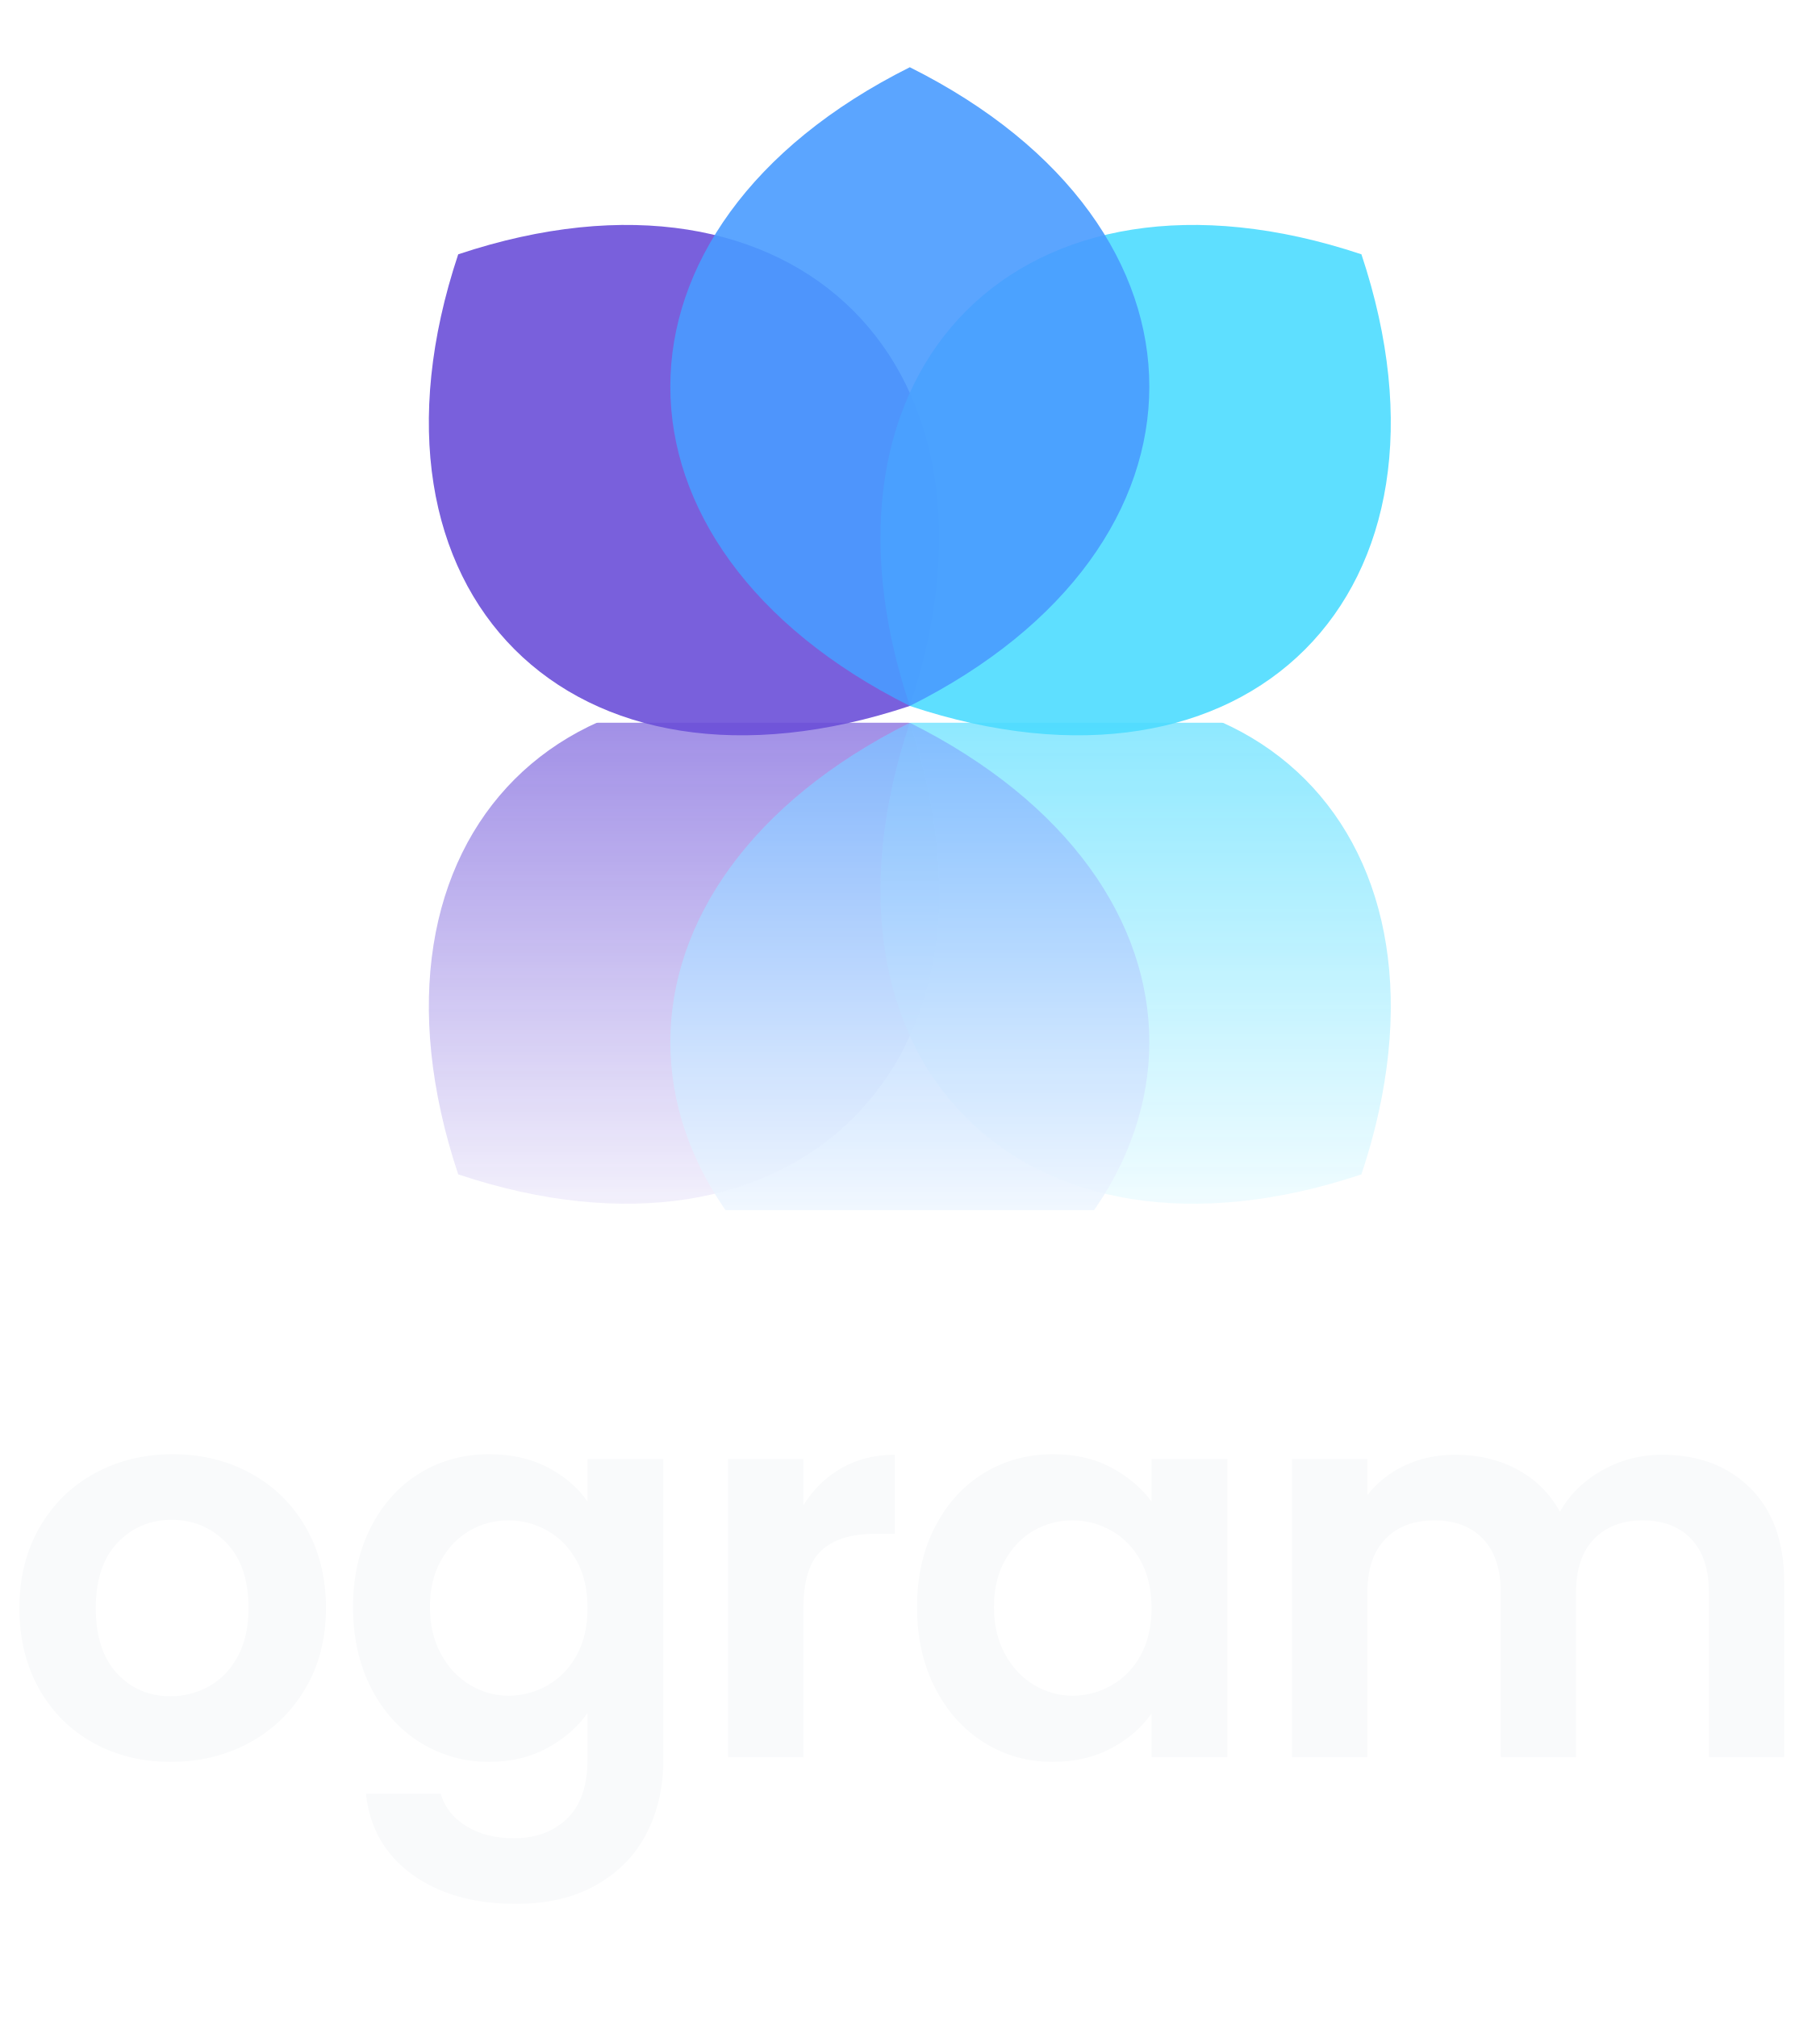
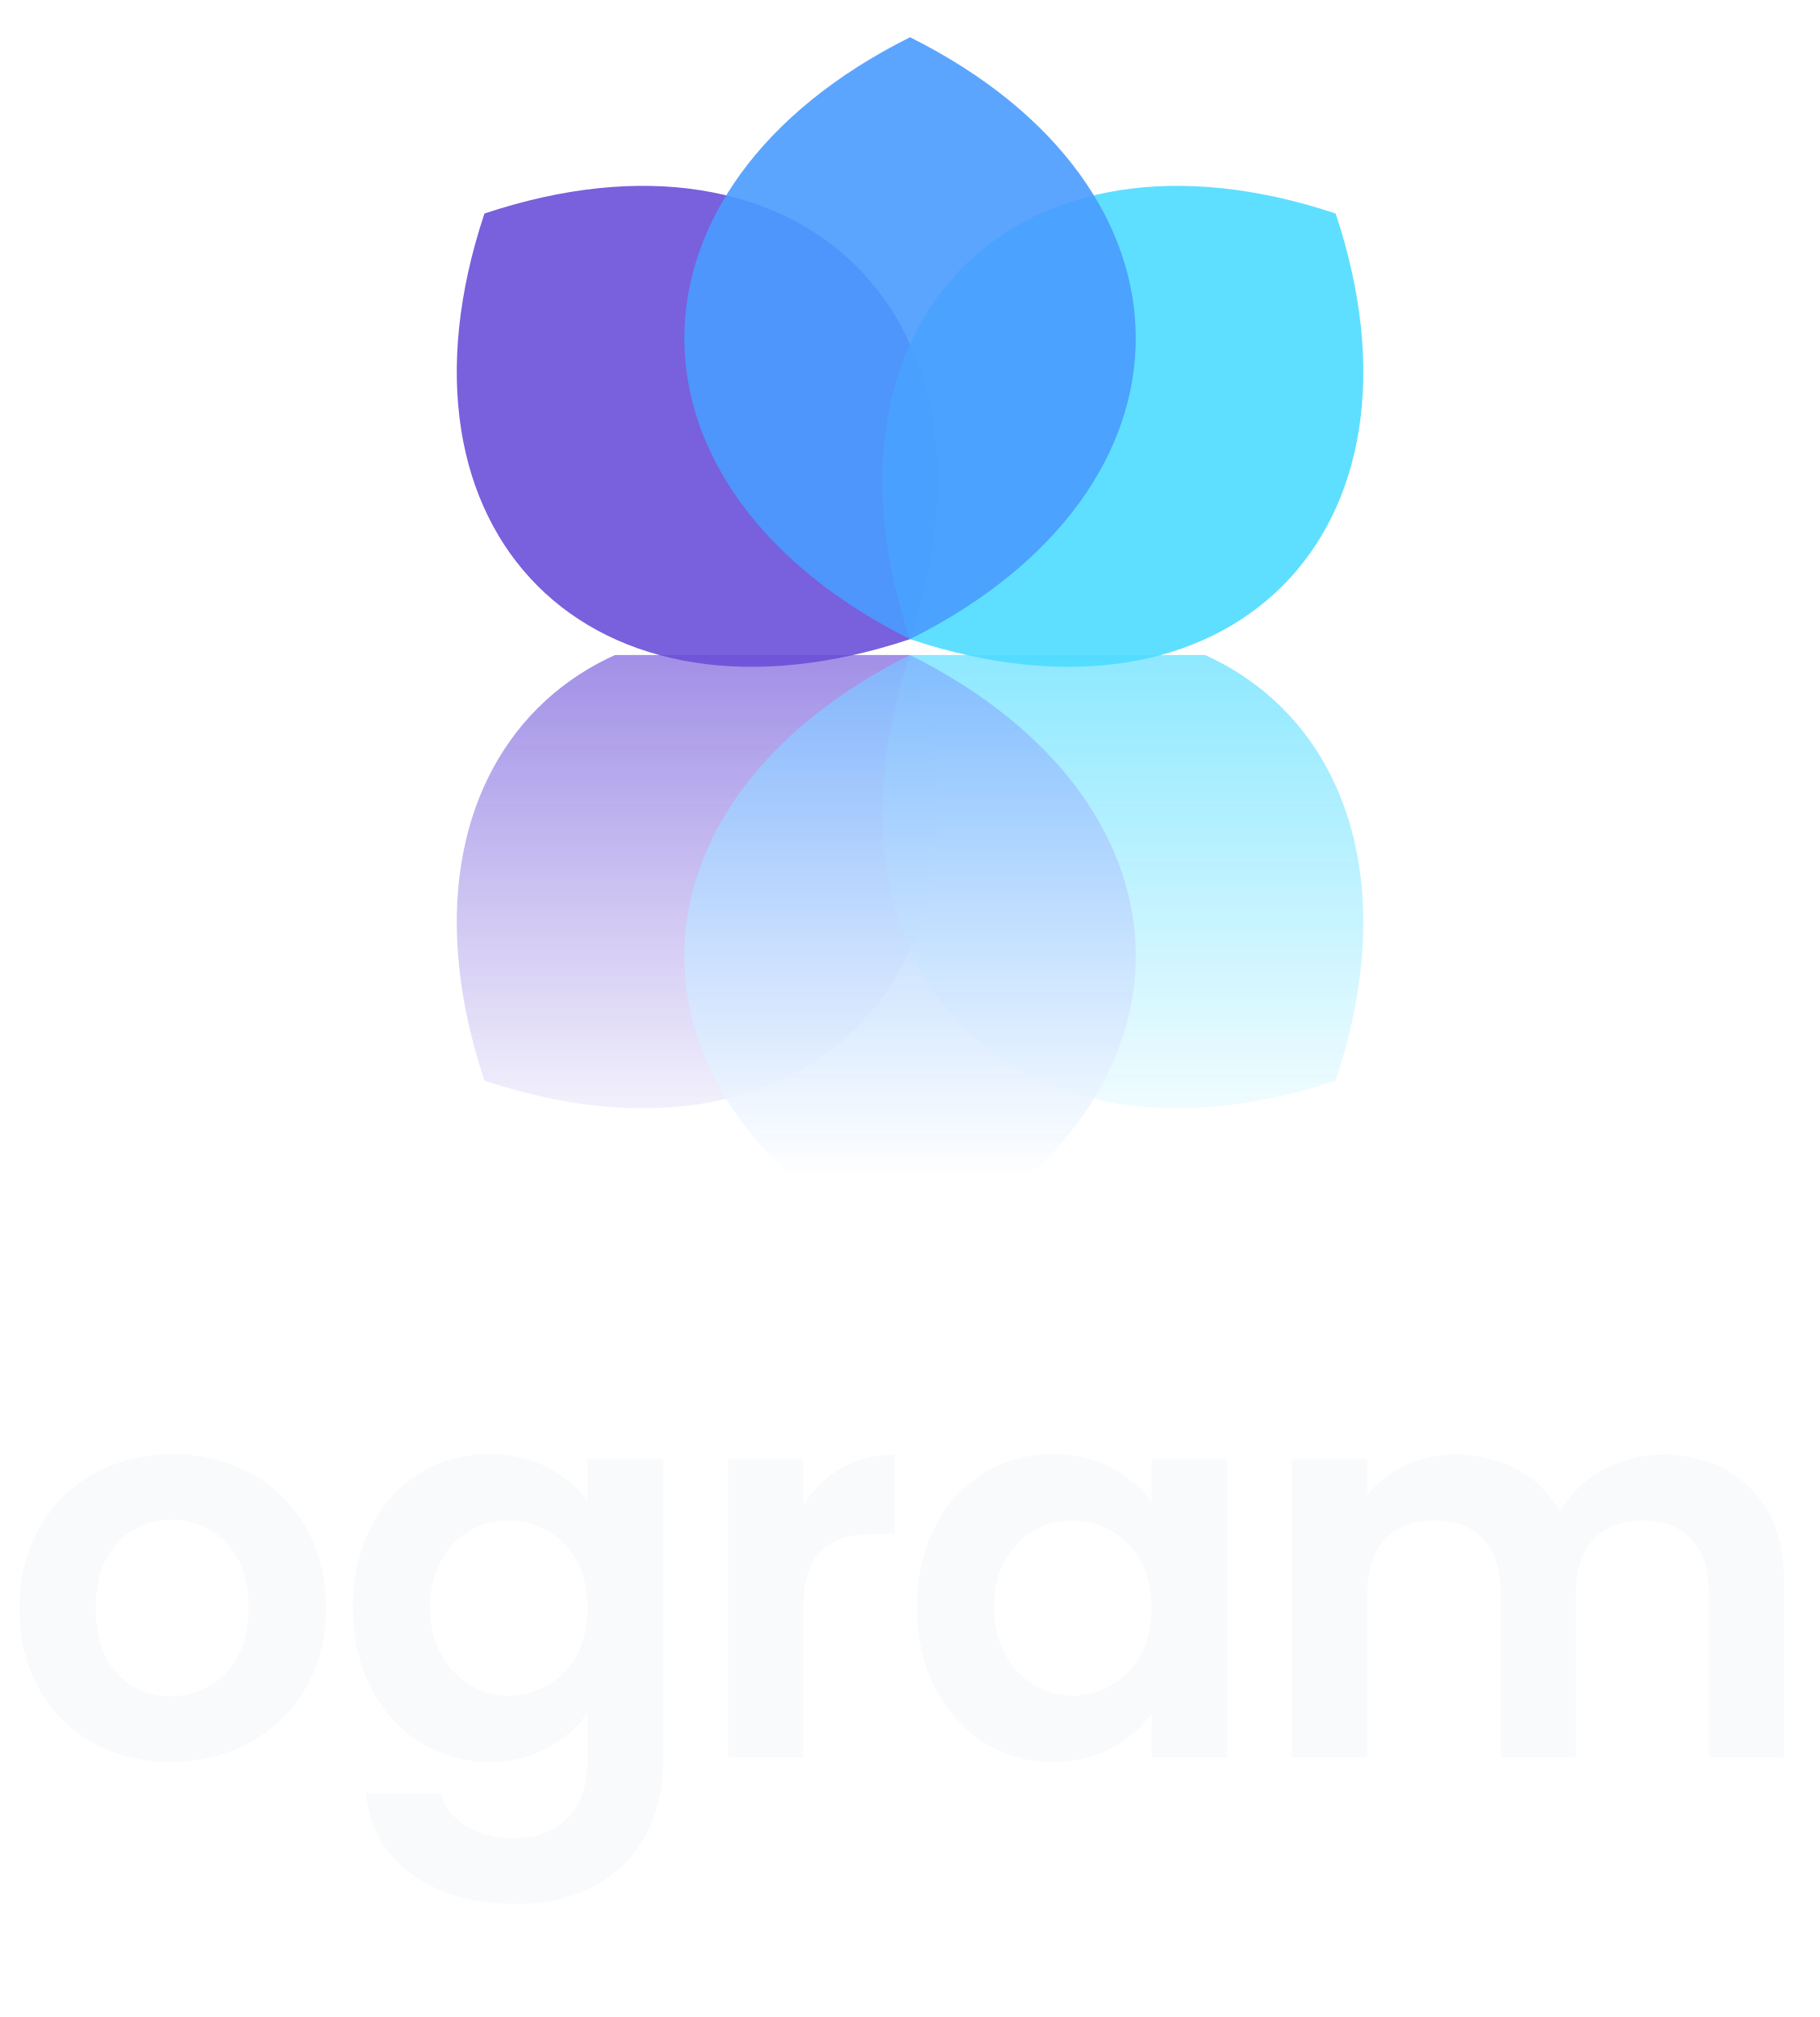
<svg xmlns="http://www.w3.org/2000/svg" viewBox="0 0 405.5 450" width="406" height="450">
-   <svg x="59.5" y="0" width="286.5" height="270" viewBox="130 200 764 720">
+   <svg x="89.0" y="0" width="227.6" height="270" viewBox="190 130 644 764">
    <defs>
      <linearGradient id="fdls" x1="0" y1="0" x2="0" y2="1">
        <stop offset="0" stop-color="#fff" stop-opacity="0.7" />
        <stop offset="1" stop-color="#fff" stop-opacity="0" />
      </linearGradient>
      <mask id="fmls" maskUnits="userSpaceOnUse" x="0" y="0" width="1024" height="1024">
        <rect x="0" y="630" width="1024" height="330" fill="url(#fdls)" />
      </mask>
    </defs>
-     <g transform="translate(512 620) rotate(-45)">
-       <path d="M0 0 C190 -95.0 190 -285.0 0 -380 C-190 -285.0 -190 -95.0 0 0 Z" fill="#6B4FD8" fill-opacity="0.9" />
-     </g>
-     <g transform="translate(512 620) rotate(45)">
-       <path d="M0 0 C190 -95.0 190 -285.0 0 -380 C-190 -285.0 -190 -95.0 0 0 Z" fill="#4DDCFF" fill-opacity="0.9" />
-     </g>
-     <g transform="translate(512 620) rotate(0)">
-       <path d="M0 0 C190 -95.0 190 -285.0 0 -380 C-190 -285.0 -190 -95.0 0 0 Z" fill="#4A9CFF" fill-opacity="0.9" />
-     </g>
-     <g mask="url(#fmls)">
-       <g transform="translate(0 1250) scale(1 -1)">
-         <g transform="translate(512 620) rotate(-45)">
-           <path d="M0 0 C190 -95.0 190 -285.0 0 -380 C-190 -285.0 -190 -95.0 0 0 Z" fill="#6B4FD8" fill-opacity="0.9" />
-         </g>
-         <g transform="translate(512 620) rotate(45)">
-           <path d="M0 0 C190 -95.0 190 -285.0 0 -380 C-190 -285.0 -190 -95.0 0 0 Z" fill="#4DDCFF" fill-opacity="0.9" />
-         </g>
-         <g transform="translate(512 620) rotate(0)">
-           <path d="M0 0 C190 -95.0 190 -285.0 0 -380 C-190 -285.0 -190 -95.0 0 0 Z" fill="#4A9CFF" fill-opacity="0.9" />
+     <g transform="translate(0 -86.5)">
+       <g transform="translate(512 620) rotate(-45)">
+         <path d="M0 0 C190 -95.0 190 -285.0 0 -380 C-190 -285.0 -190 -95.0 0 0 Z" fill="#6B4FD8" fill-opacity="0.9" />
+       </g>
+       <g transform="translate(512 620) rotate(45)">
+         <path d="M0 0 C190 -95.0 190 -285.0 0 -380 C-190 -285.0 -190 -95.0 0 0 Z" fill="#4DDCFF" fill-opacity="0.9" />
+       </g>
+       <g transform="translate(512 620) rotate(0)">
+         <path d="M0 0 C190 -95.0 190 -285.0 0 -380 C-190 -285.0 -190 -95.0 0 0 Z" fill="#4A9CFF" fill-opacity="0.9" />
+       </g>
+       <g mask="url(#fmls)">
+         <g transform="translate(0 1250) scale(1 -1)">
+           <g transform="translate(512 620) rotate(-45)">
+             <path d="M0 0 C190 -95.0 190 -285.0 0 -380 C-190 -285.0 -190 -95.0 0 0 Z" fill="#6B4FD8" fill-opacity="0.9" />
+           </g>
+           <g transform="translate(512 620) rotate(45)">
+             <path d="M0 0 C190 -95.0 190 -285.0 0 -380 C-190 -285.0 -190 -95.0 0 0 Z" fill="#4DDCFF" fill-opacity="0.9" />
+           </g>
+           <g transform="translate(512 620) rotate(0)">
+             <path d="M0 0 C190 -95.0 190 -285.0 0 -380 C-190 -285.0 -190 -95.0 0 0 Z" fill="#4A9CFF" fill-opacity="0.9" />
+           </g>
        </g>
      </g>
    </g>
  </svg>
  <g fill="#F9FAFB">
    <path d="M4.08 358.76Q4.08 348.56 8.58 340.76Q13.08 332.96 20.88 328.7Q28.68 324.44 38.28 324.44Q47.88 324.44 55.68 328.7Q63.48 332.96 67.98 340.76Q72.48 348.56 72.48 358.76Q72.48 368.96 67.86 376.76Q63.24 384.56 55.38 388.82Q47.52 393.08 37.8 393.08Q28.2 393.08 20.52 388.82Q12.84 384.56 8.46 376.76Q4.08 368.96 4.08 358.76ZM55.2 358.76Q55.2 349.28 50.22 344.18Q45.24 339.08 38.04 339.08Q30.84 339.08 25.98 344.18Q21.12 349.28 21.12 358.76Q21.12 368.24 25.86 373.34Q30.6 378.44 37.8 378.44Q42.36 378.44 46.38 376.22Q50.4 374.0 52.8 369.56Q55.2 365.12 55.2 358.76Z" />
    <path d="M130.84 335.0V325.52H147.76V392.48Q147.76 401.72 144.04 408.98Q140.32 416.24 132.88 420.5Q125.44 424.76 114.88 424.76Q100.72 424.76 91.66 418.16Q82.6 411.56 81.4 400.16H98.08Q99.4 404.72 103.78 407.42Q108.16 410.12 114.4 410.12Q121.72 410.12 126.28 405.74Q130.84 401.36 130.84 392.48V382.16Q127.6 386.84 121.9 389.96Q116.2 393.08 108.88 393.08Q100.48 393.08 93.52 388.76Q86.56 384.44 82.54 376.58Q78.52 368.72 78.52 358.52Q78.52 348.44 82.54 340.64Q86.56 332.84 93.46 328.64Q100.36 324.44 108.88 324.44Q116.32 324.44 121.96 327.38Q127.6 330.32 130.84 335.0ZM113.2 339.2Q108.52 339.2 104.56 341.48Q100.6 343.76 98.14 348.14Q95.68 352.52 95.68 358.52Q95.68 364.52 98.14 369.02Q100.6 373.52 104.62 375.92Q108.64 378.32 113.2 378.32Q117.88 378.32 121.96 375.98Q126.04 373.64 128.44 369.26Q130.84 364.88 130.84 358.76Q130.84 352.64 128.44 348.26Q126.04 343.88 121.96 341.54Q117.88 339.2 113.2 339.2Z" />
    <path d="M199.4 324.56V342.2H194.96Q187.04 342.2 183.02 345.92Q179.0 349.64 179.0 358.88V392.0H162.2V325.52H179.0V335.84Q182.24 330.56 187.46 327.56Q192.68 324.56 199.4 324.56Z" />
    <path d="M234.72 324.44Q242.16 324.44 247.74 327.44Q253.32 330.44 256.68 335.0V325.52H273.6V392.0H256.68V382.28Q253.44 386.96 247.74 390.02Q242.04 393.08 234.6 393.08Q226.2 393.08 219.3 388.76Q212.4 384.44 208.38 376.58Q204.36 368.72 204.36 358.52Q204.36 348.44 208.38 340.64Q212.4 332.84 219.3 328.64Q226.2 324.44 234.72 324.44ZM239.04 339.2Q234.36 339.2 230.4 341.48Q226.44 343.76 223.98 348.14Q221.52 352.52 221.52 358.52Q221.52 364.52 223.98 369.02Q226.44 373.52 230.46 375.92Q234.48 378.32 239.04 378.32Q243.72 378.32 247.8 375.98Q251.88 373.64 254.28 369.26Q256.68 364.88 256.68 358.76Q256.68 352.64 254.28 348.26Q251.88 343.88 247.8 341.54Q243.72 339.2 239.04 339.2Z" />
    <path d="M397.84 353.0V392.0H381.04V355.28Q381.04 347.48 377.08 343.34Q373.12 339.2 366.28 339.2Q359.44 339.2 355.42 343.34Q351.4 347.48 351.4 355.28V392.0H334.6V355.28Q334.6 347.48 330.64 343.34Q326.68 339.2 319.84 339.2Q312.88 339.2 308.86 343.34Q304.84 347.48 304.84 355.28V392.0H288.04V325.52H304.84V333.56Q308.08 329.36 313.18 326.96Q318.28 324.56 324.4 324.56Q332.2 324.56 338.32 327.86Q344.44 331.16 347.8 337.28Q351.04 331.52 357.22 328.04Q363.4 324.56 370.6 324.56Q382.84 324.56 390.34 332.06Q397.84 339.56 397.84 353.0Z" />
  </g>
</svg>
